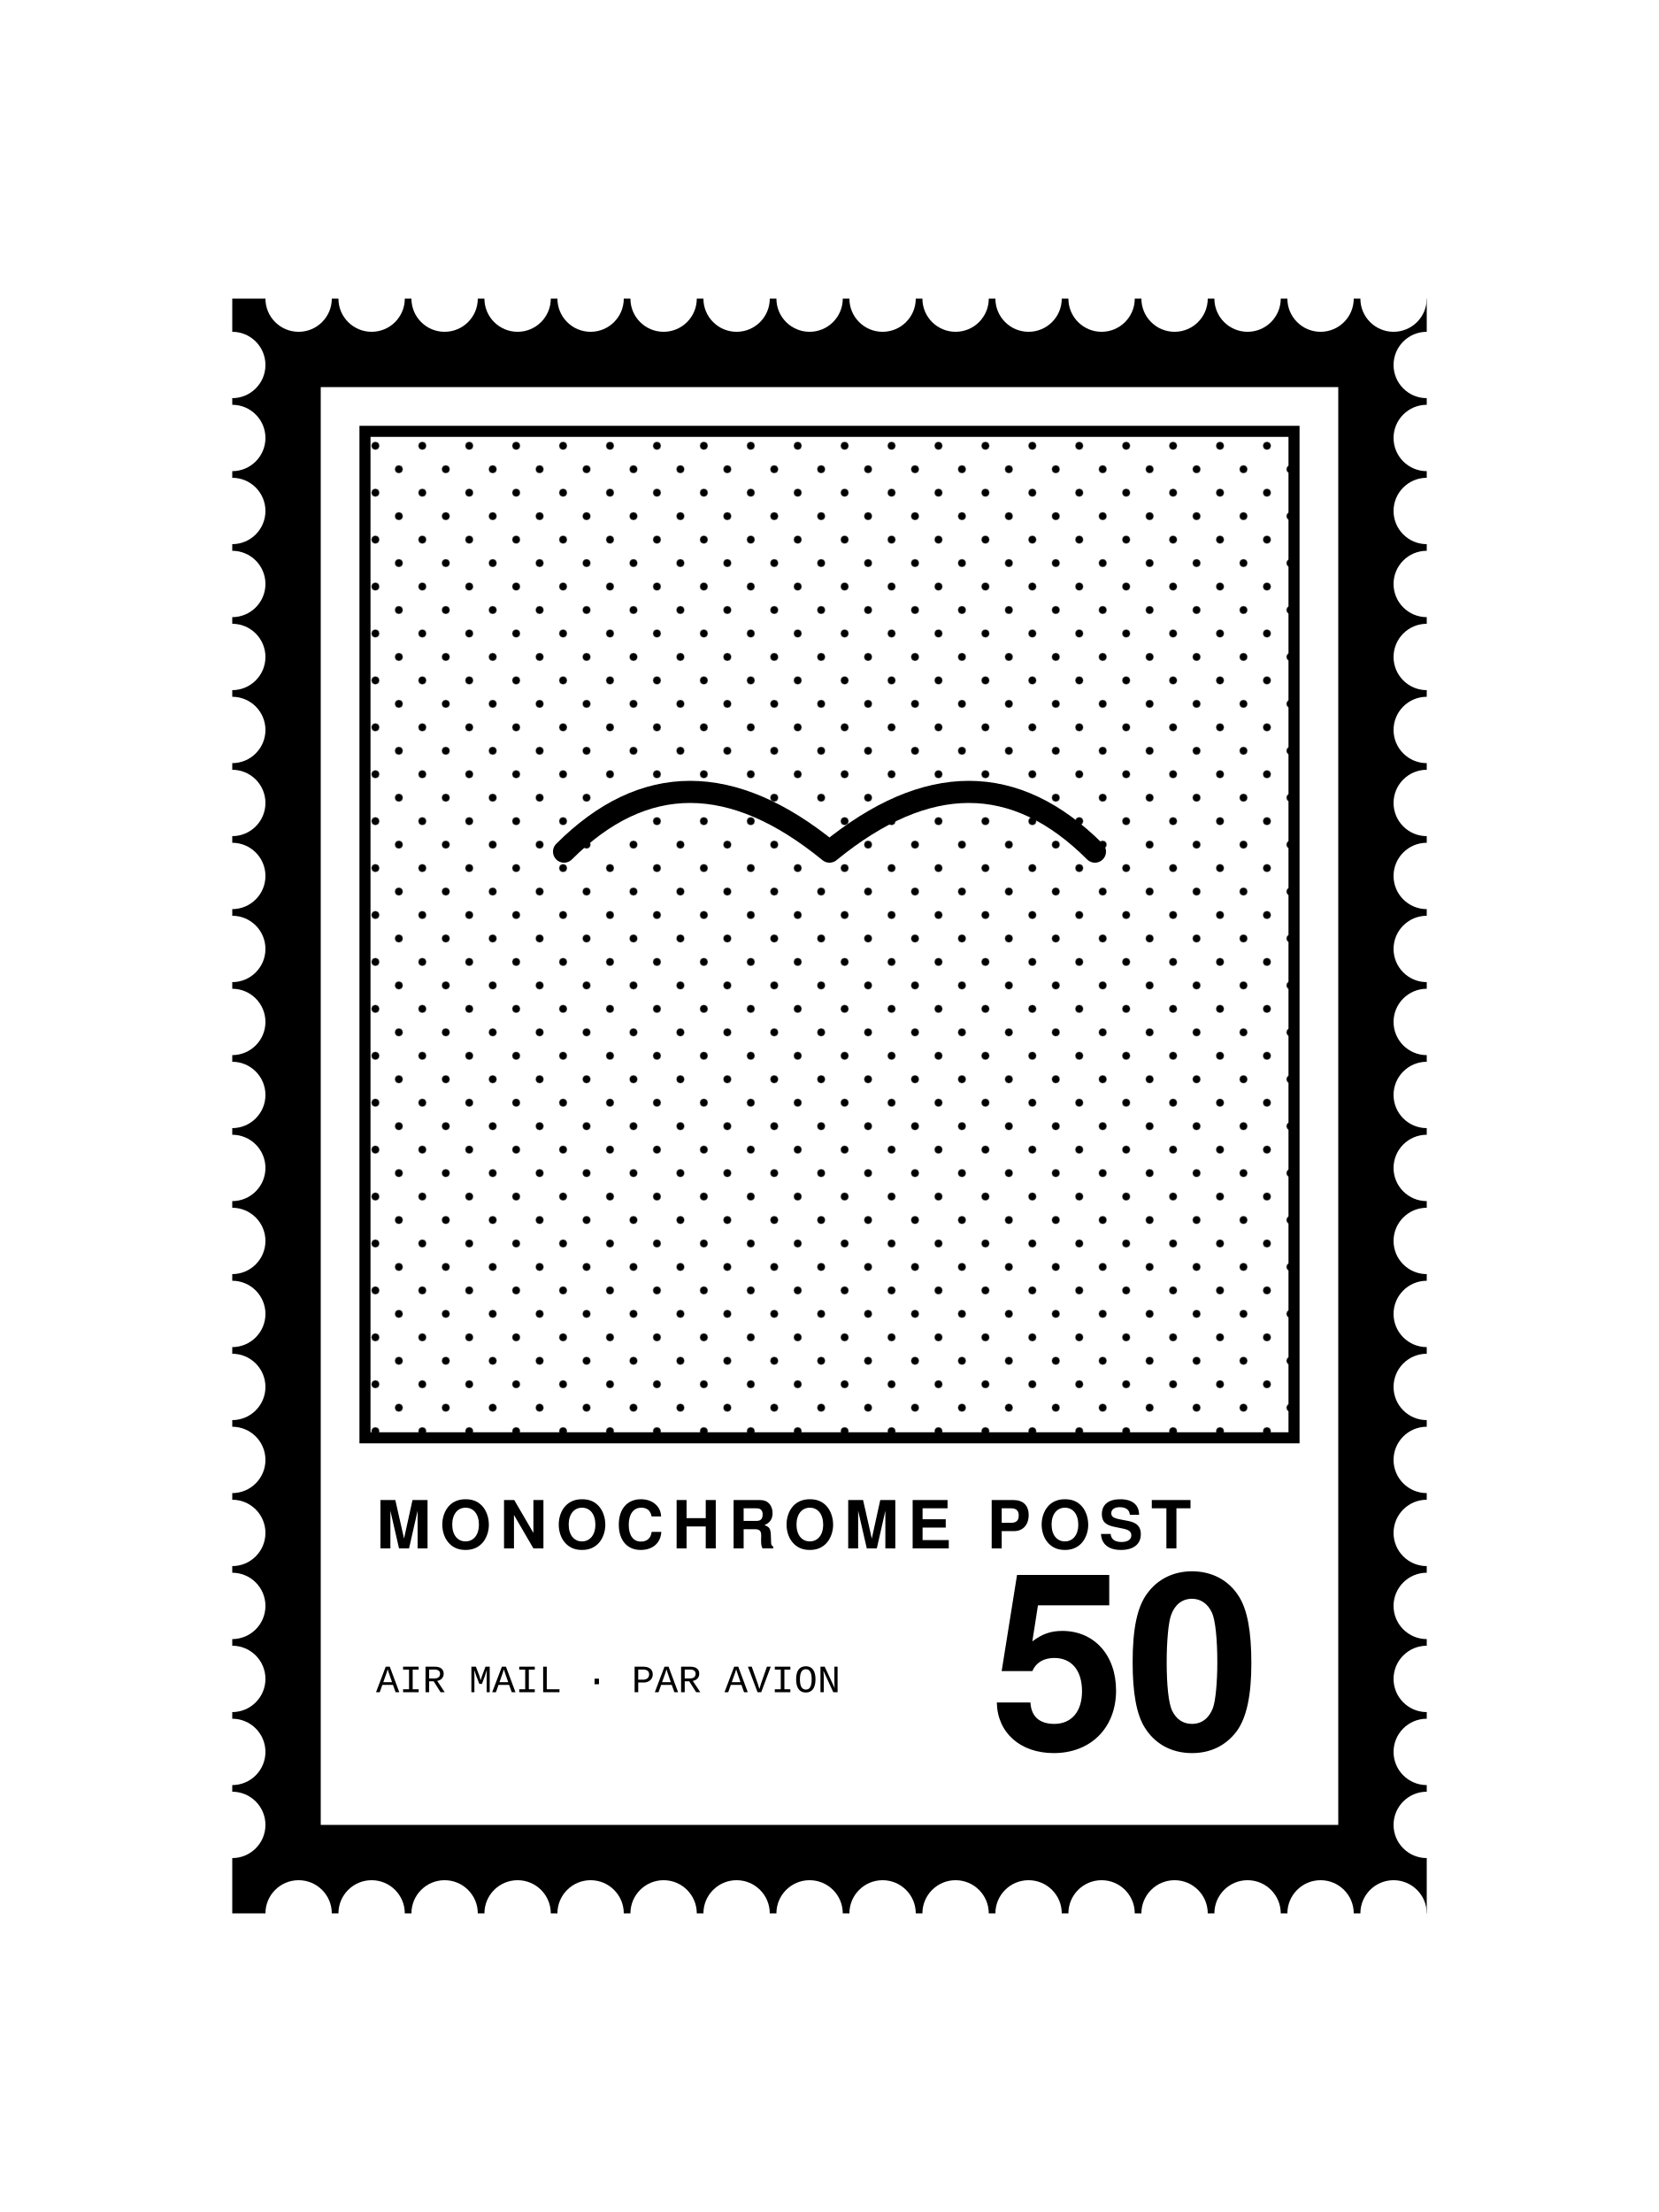
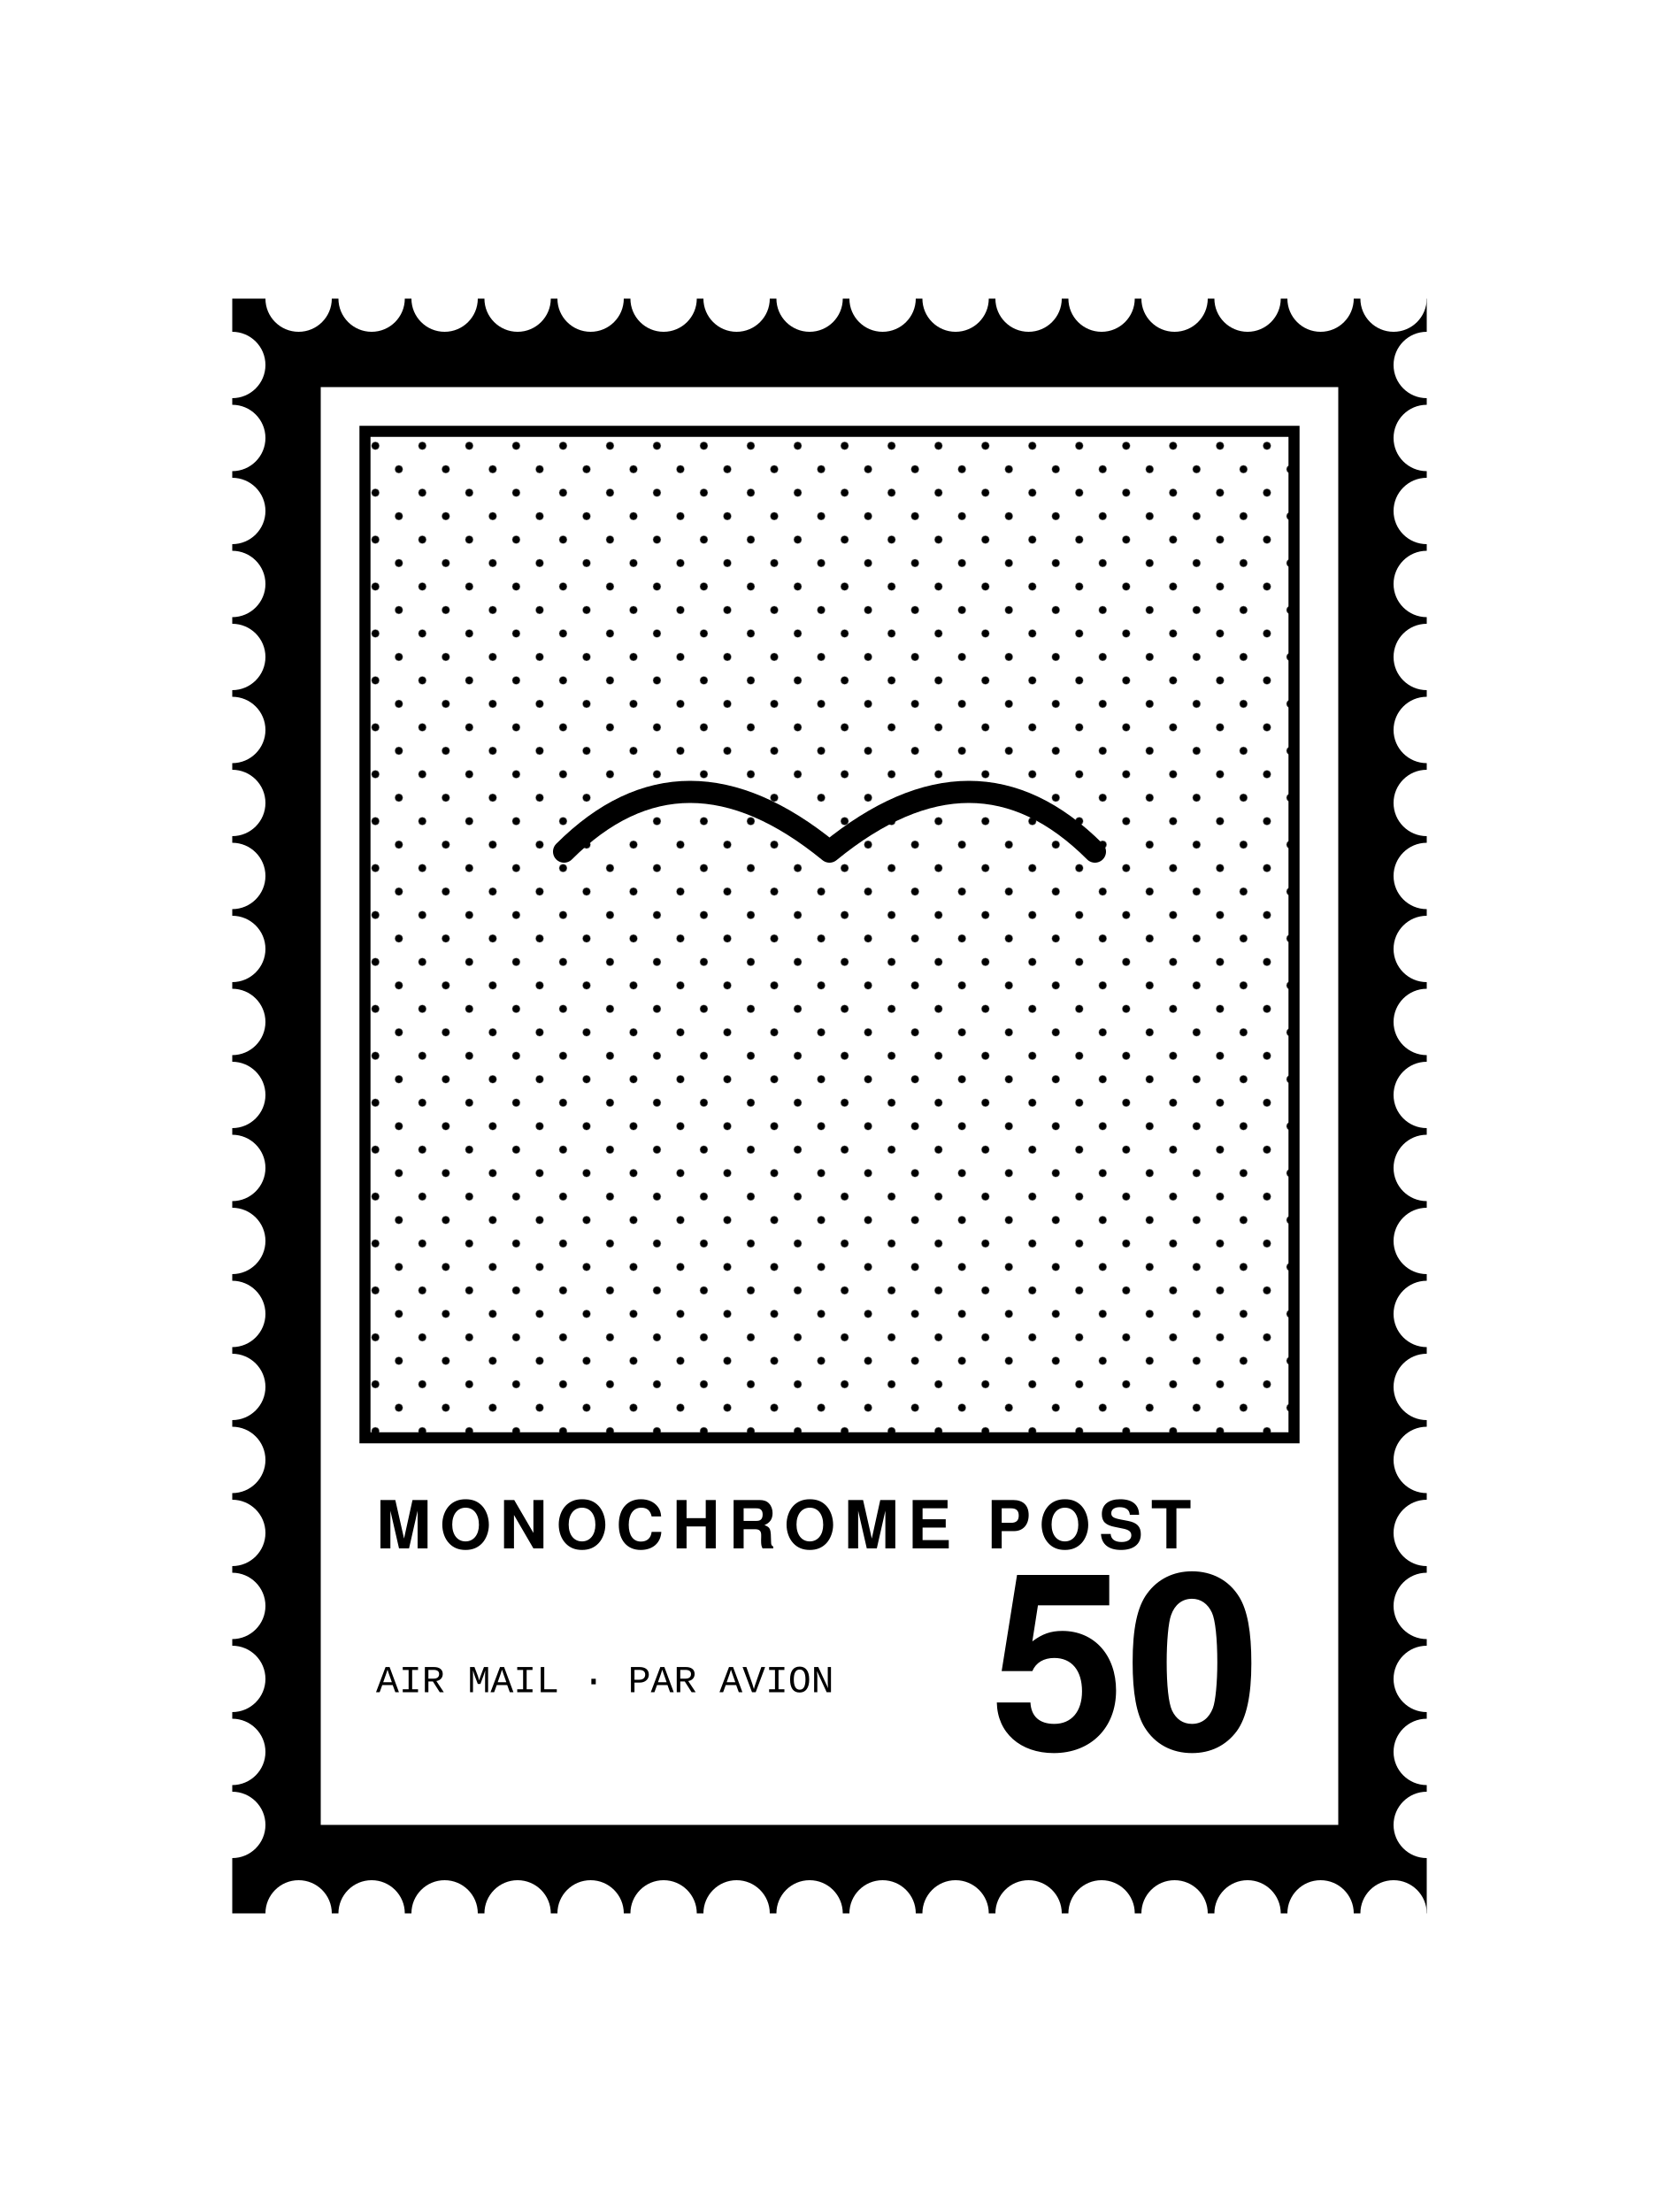
<svg xmlns="http://www.w3.org/2000/svg" viewBox="0 0 300 400" width="300" height="400">
  <rect width="300" height="400" fill="#FFFFFF" />
  <defs>
    <pattern id="t1" width="6" height="6" patternUnits="userSpaceOnUse" patternTransform="rotate(45)">
      <circle cx="3" cy="3" r="0.7" fill="#000000" />
    </pattern>
    <pattern id="t2" width="6" height="6" patternUnits="userSpaceOnUse" patternTransform="rotate(45)">
      <circle cx="3" cy="3" r="1.15" fill="#000000" />
    </pattern>
    <pattern id="t3" width="6" height="6" patternUnits="userSpaceOnUse" patternTransform="rotate(45)">
      <circle cx="3" cy="3" r="1.6" fill="#000000" />
    </pattern>
    <pattern id="t4" width="6" height="6" patternUnits="userSpaceOnUse" patternTransform="rotate(45)">
      <circle cx="3" cy="3" r="2.1" fill="#000000" />
    </pattern>
    <pattern id="t5" width="6" height="6" patternUnits="userSpaceOnUse" patternTransform="rotate(45)">
      <circle cx="3" cy="3" r="2.6" fill="#000000" />
    </pattern>
    <pattern id="l1" width="5" height="5" patternUnits="userSpaceOnUse" patternTransform="rotate(-35)">
      <rect width="0.8" height="5" fill="#000000" />
    </pattern>
    <pattern id="l2" width="5" height="5" patternUnits="userSpaceOnUse" patternTransform="rotate(-35)">
      <rect width="1.6" height="5" fill="#000000" />
    </pattern>
    <pattern id="l3" width="5" height="5" patternUnits="userSpaceOnUse" patternTransform="rotate(-35)">
      <rect width="2.6" height="5" fill="#000000" />
    </pattern>
  </defs>
  <rect x="42" y="54" width="216" height="292" fill="#000000" />
  <g fill="#FFFFFF">
    <circle cx="54" cy="54" r="6" />
    <circle cx="54" cy="346" r="6" />
    <circle cx="67.2" cy="54" r="6" />
    <circle cx="67.2" cy="346" r="6" />
    <circle cx="80.4" cy="54" r="6" />
    <circle cx="80.4" cy="346" r="6" />
    <circle cx="93.6" cy="54" r="6" />
    <circle cx="93.6" cy="346" r="6" />
    <circle cx="106.8" cy="54" r="6" />
    <circle cx="106.8" cy="346" r="6" />
    <circle cx="120" cy="54" r="6" />
    <circle cx="120" cy="346" r="6" />
    <circle cx="133.2" cy="54" r="6" />
    <circle cx="133.2" cy="346" r="6" />
    <circle cx="146.4" cy="54" r="6" />
    <circle cx="146.4" cy="346" r="6" />
    <circle cx="159.6" cy="54" r="6" />
    <circle cx="159.6" cy="346" r="6" />
    <circle cx="172.8" cy="54" r="6" />
    <circle cx="172.8" cy="346" r="6" />
    <circle cx="186" cy="54" r="6" />
    <circle cx="186" cy="346" r="6" />
    <circle cx="199.2" cy="54" r="6" />
    <circle cx="199.2" cy="346" r="6" />
    <circle cx="212.4" cy="54" r="6" />
    <circle cx="212.4" cy="346" r="6" />
    <circle cx="225.6" cy="54" r="6" />
    <circle cx="225.6" cy="346" r="6" />
    <circle cx="238.8" cy="54" r="6" />
    <circle cx="238.8" cy="346" r="6" />
    <circle cx="252" cy="54" r="6" />
    <circle cx="252" cy="346" r="6" />
    <circle cx="42" cy="66" r="6" />
    <circle cx="258" cy="66" r="6" />
    <circle cx="42" cy="79.2" r="6" />
    <circle cx="258" cy="79.2" r="6" />
    <circle cx="42" cy="92.4" r="6" />
    <circle cx="258" cy="92.4" r="6" />
    <circle cx="42" cy="105.6" r="6" />
    <circle cx="258" cy="105.6" r="6" />
    <circle cx="42" cy="118.8" r="6" />
    <circle cx="258" cy="118.8" r="6" />
    <circle cx="42" cy="132" r="6" />
    <circle cx="258" cy="132" r="6" />
    <circle cx="42" cy="145.2" r="6" />
    <circle cx="258" cy="145.2" r="6" />
    <circle cx="42" cy="158.4" r="6" />
    <circle cx="258" cy="158.4" r="6" />
    <circle cx="42" cy="171.6" r="6" />
    <circle cx="258" cy="171.6" r="6" />
    <circle cx="42" cy="184.8" r="6" />
    <circle cx="258" cy="184.8" r="6" />
    <circle cx="42" cy="198" r="6" />
    <circle cx="258" cy="198" r="6" />
    <circle cx="42" cy="211.2" r="6" />
    <circle cx="258" cy="211.2" r="6" />
    <circle cx="42" cy="224.4" r="6" />
    <circle cx="258" cy="224.4" r="6" />
    <circle cx="42" cy="237.6" r="6" />
    <circle cx="258" cy="237.6" r="6" />
    <circle cx="42" cy="250.8" r="6" />
    <circle cx="258" cy="250.8" r="6" />
    <circle cx="42" cy="264" r="6" />
    <circle cx="258" cy="264" r="6" />
    <circle cx="42" cy="277.2" r="6" />
    <circle cx="258" cy="277.2" r="6" />
    <circle cx="42" cy="290.4" r="6" />
    <circle cx="258" cy="290.4" r="6" />
    <circle cx="42" cy="303.6" r="6" />
    <circle cx="258" cy="303.6" r="6" />
    <circle cx="42" cy="316.8" r="6" />
    <circle cx="258" cy="316.8" r="6" />
    <circle cx="42" cy="330" r="6" />
    <circle cx="258" cy="330" r="6" />
  </g>
  <rect x="58" y="70" width="184" height="260" fill="#FFFFFF" />
  <rect x="66" y="78" width="168" height="182" fill="url(#t1)" stroke="#000000" stroke-width="2" />
  <g transform="translate(90 94) scale(1.2)">
    <path d="M10 50 Q28 32 50 50 Q72 32 90 50" fill="none" stroke="#000000" stroke-width="4" vector-effect="non-scaling-stroke" stroke-linecap="round" stroke-linejoin="round" />
  </g>
  <text x="228" y="316" font-size="44" font-weight="900" text-anchor="end" font-family="Helvetica, Arial, sans-serif" fill="#000000">50</text>
  <text x="68" y="280" font-size="12" font-weight="700" letter-spacing="1.5" text-anchor="start" font-family="Helvetica, Arial, sans-serif" fill="#000000">MONOCHROME POST</text>
-   <text x="68" y="306" font-size="7" font-weight="400" text-anchor="start" font-family="'Courier New', Courier, monospace" fill="#000000" textLength="86.2" lengthAdjust="spacingAndGlyphs">AIR MAIL · PAR AVION</text>
+   <text x="68" y="306" font-size="6.9" font-weight="400" text-anchor="start" font-family="'Courier New', Courier, monospace" fill="#000000">AIR MAIL · PAR AVION</text>
</svg>
